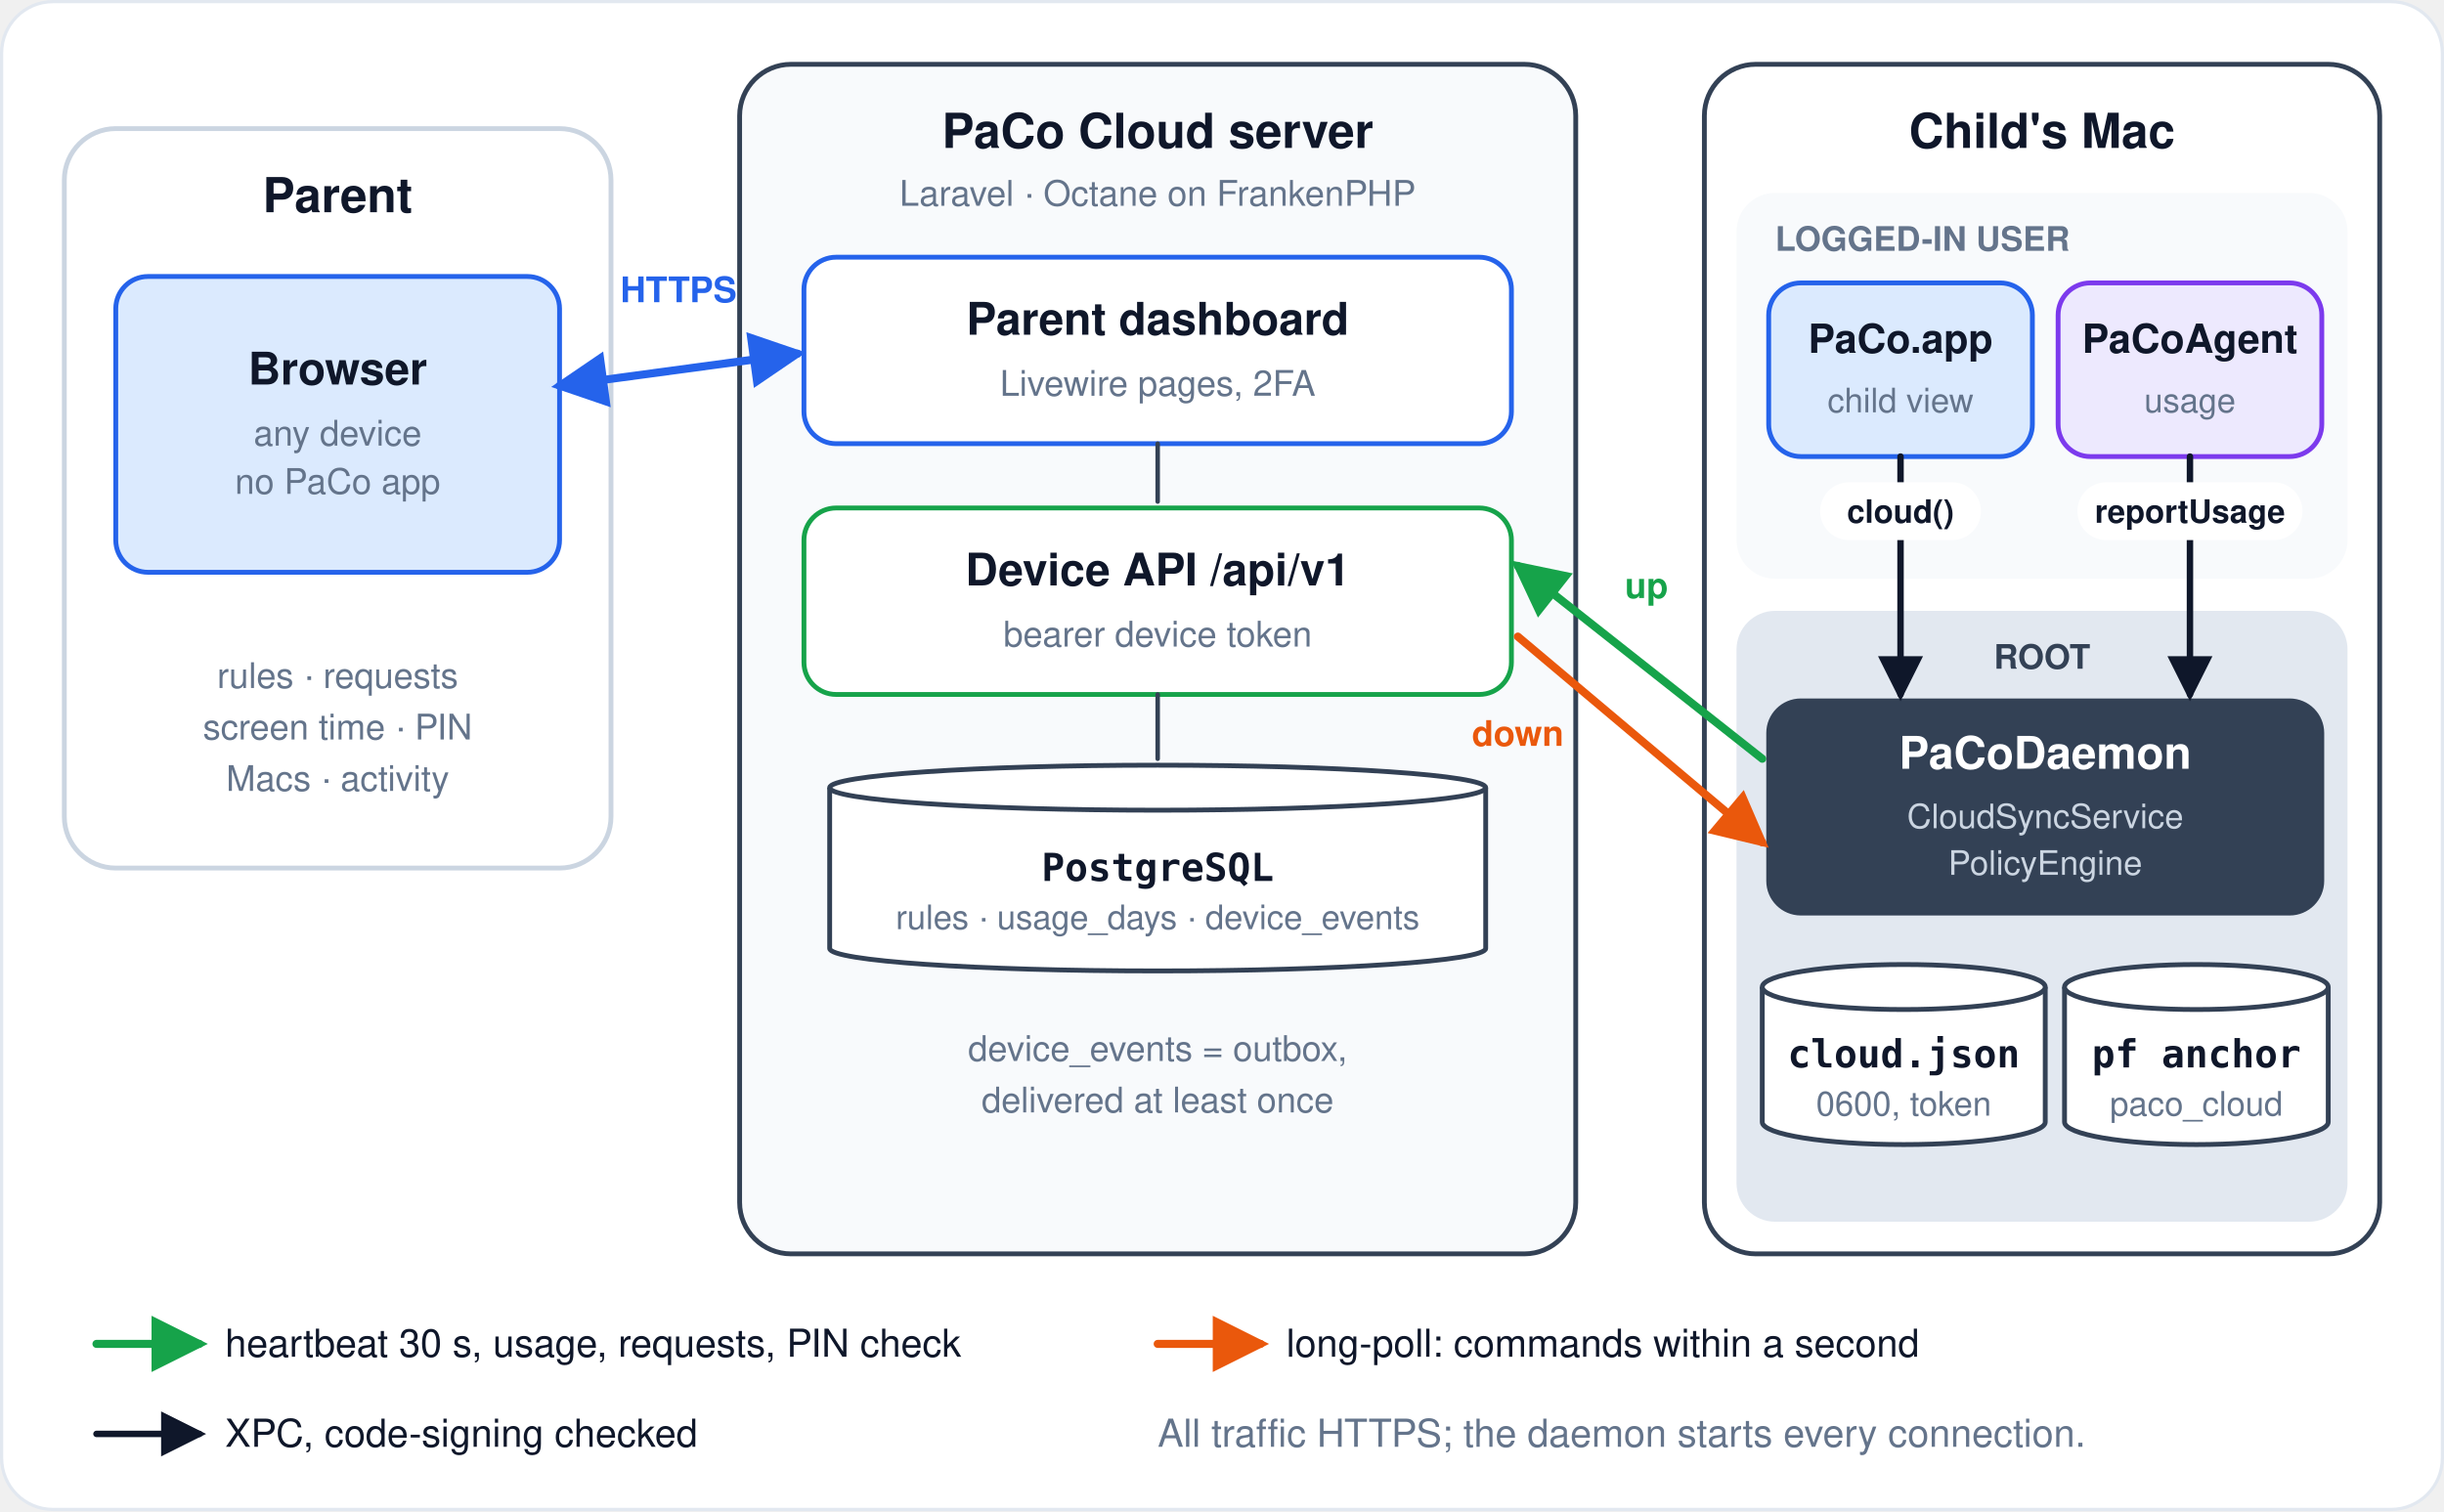
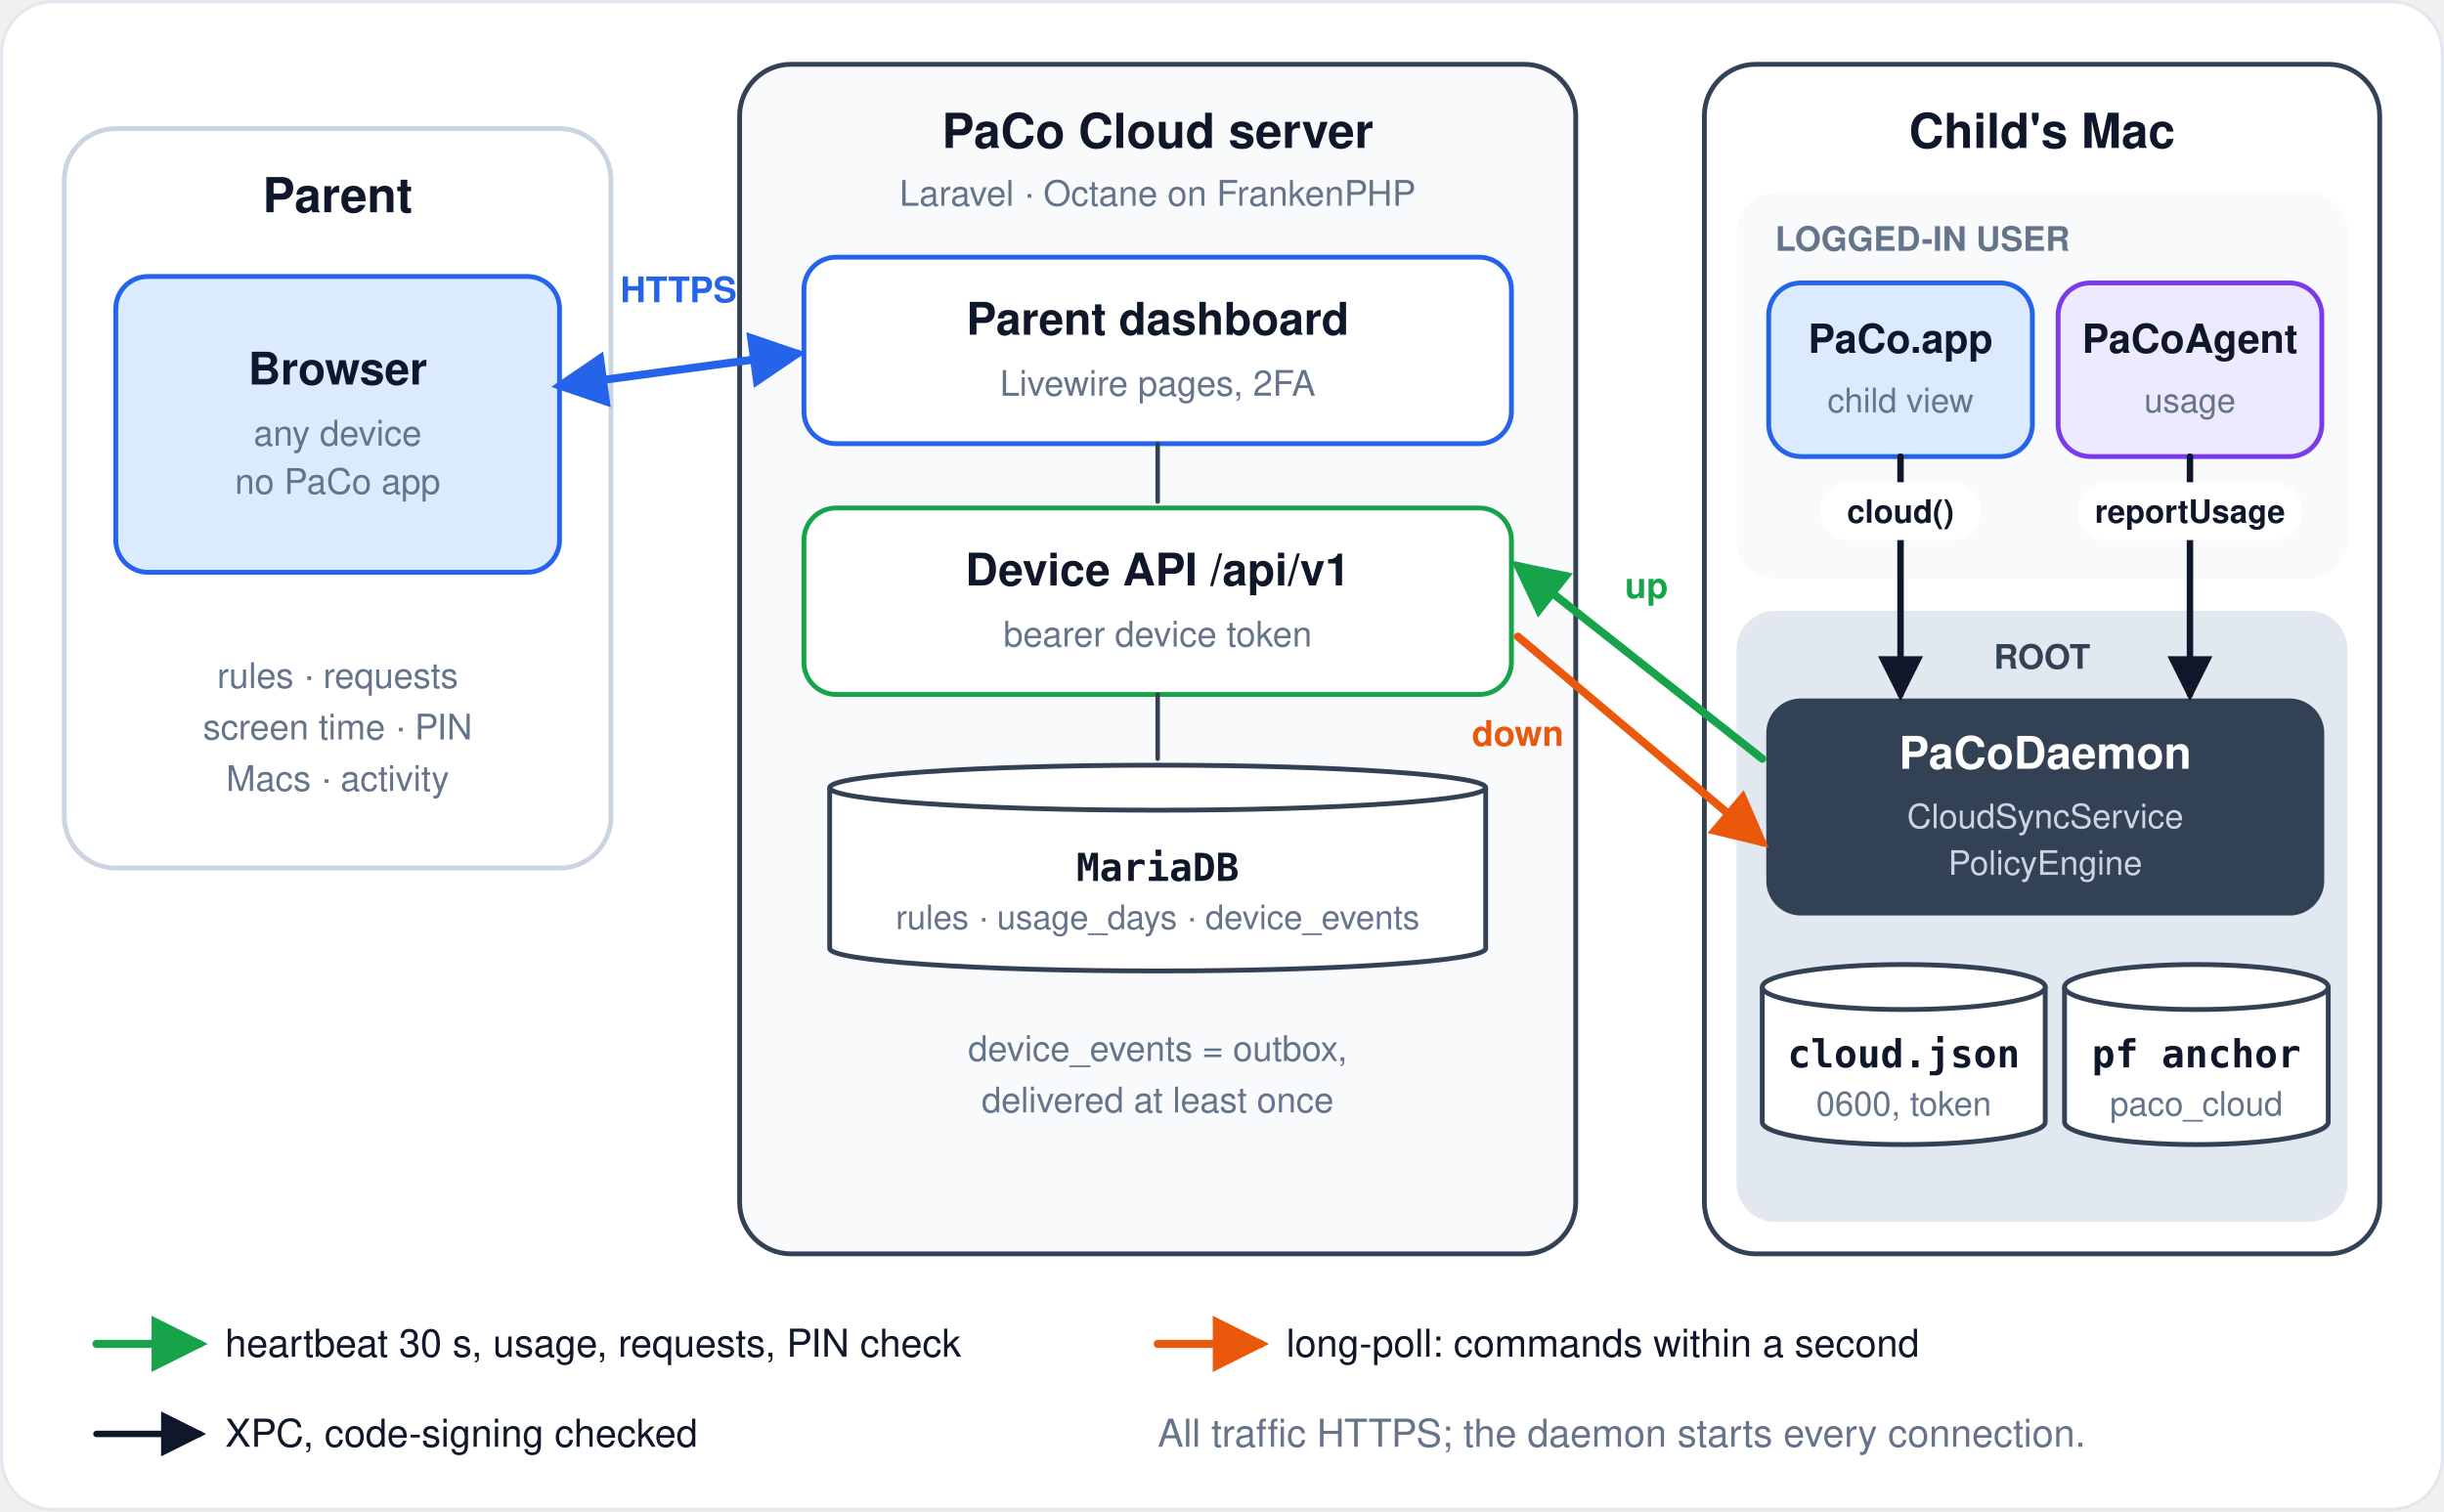
<svg xmlns="http://www.w3.org/2000/svg" width="760" height="470" viewBox="0 0 760 470" role="img" aria-labelledby="t d">
  <defs>
    <marker id="a-ink" viewBox="0 0 10 10" refX="8.5" refY="5" markerWidth="7" markerHeight="7" orient="auto-start-reverse">
      <path d="M0,0 L10,5 L0,10 z" fill="#0F172A" />
    </marker>
    <marker id="a-muted" viewBox="0 0 10 10" refX="8.5" refY="5" markerWidth="7" markerHeight="7" orient="auto-start-reverse">
      <path d="M0,0 L10,5 L0,10 z" fill="#64748B" />
    </marker>
    <marker id="a-blue" viewBox="0 0 10 10" refX="8.5" refY="5" markerWidth="7" markerHeight="7" orient="auto-start-reverse">
      <path d="M0,0 L10,5 L0,10 z" fill="#2563EB" />
    </marker>
    <marker id="a-green" viewBox="0 0 10 10" refX="8.5" refY="5" markerWidth="7" markerHeight="7" orient="auto-start-reverse">
      <path d="M0,0 L10,5 L0,10 z" fill="#16A34A" />
    </marker>
    <marker id="a-red" viewBox="0 0 10 10" refX="8.5" refY="5" markerWidth="7" markerHeight="7" orient="auto-start-reverse">
      <path d="M0,0 L10,5 L0,10 z" fill="#DC2626" />
    </marker>
    <marker id="a-orange" viewBox="0 0 10 10" refX="8.5" refY="5" markerWidth="7" markerHeight="7" orient="auto-start-reverse">
      <path d="M0,0 L10,5 L0,10 z" fill="#EA580C" />
    </marker>
    <marker id="a-purple" viewBox="0 0 10 10" refX="8.5" refY="5" markerWidth="7" markerHeight="7" orient="auto-start-reverse">
      <path d="M0,0 L10,5 L0,10 z" fill="#7C3AED" />
    </marker>
    <marker id="a-slate" viewBox="0 0 10 10" refX="8.5" refY="5" markerWidth="7" markerHeight="7" orient="auto-start-reverse">
      <path d="M0,0 L10,5 L0,10 z" fill="#334155" />
    </marker>
    <marker id="a-faint" viewBox="0 0 10 10" refX="8.5" refY="5" markerWidth="7" markerHeight="7" orient="auto-start-reverse">
      <path d="M0,0 L10,5 L0,10 z" fill="#94A3B8" />
    </marker>
    <pattern id="hatch" width="8" height="8" patternUnits="userSpaceOnUse" patternTransform="rotate(45)">
      <rect width="8" height="8" fill="#DCFCE7" />
      <line x1="0" y1="0" x2="0" y2="8" stroke="#16A34A" stroke-width="3" />
    </pattern>
  </defs>
  <rect x="0.5" y="0.5" width="759" height="469" rx="16" fill="#FFFFFF" stroke="#E2E8F0" />
  <rect x="20" y="40" width="170" height="230" rx="16" fill="#FFFFFF" stroke="#CBD5E1" stroke-width="1.5" />
  <text x="105" y="66" font-family="-apple-system, BlinkMacSystemFont, 'Segoe UI', Helvetica, Arial, sans-serif" font-size="15" font-weight="800" fill="#0F172A" text-anchor="middle">Parent</text>
  <rect x="36" y="86" width="138" height="92" rx="10" fill="#DBEAFE" stroke="#2563EB" stroke-width="1.5" />
  <text x="105.0" y="119.6" font-family="-apple-system, BlinkMacSystemFont, 'Segoe UI', Helvetica, Arial, sans-serif" font-size="14" font-weight="600" fill="#0F172A" text-anchor="middle">Browser</text>
  <text x="105.0" y="138.6" font-family="-apple-system, BlinkMacSystemFont, 'Segoe UI', Helvetica, Arial, sans-serif" font-size="11" font-weight="400" fill="#64748B" text-anchor="middle">any device</text>
  <text x="105.0" y="153.6" font-family="-apple-system, BlinkMacSystemFont, 'Segoe UI', Helvetica, Arial, sans-serif" font-size="11" font-weight="400" fill="#64748B" text-anchor="middle">no PaCo app</text>
  <text x="105" y="214" font-family="-apple-system, BlinkMacSystemFont, 'Segoe UI', Helvetica, Arial, sans-serif" font-size="11" font-weight="400" fill="#64748B" text-anchor="middle">rules · requests</text>
  <text x="105" y="230" font-family="-apple-system, BlinkMacSystemFont, 'Segoe UI', Helvetica, Arial, sans-serif" font-size="11" font-weight="400" fill="#64748B" text-anchor="middle">screen time · PIN</text>
  <text x="105" y="246" font-family="-apple-system, BlinkMacSystemFont, 'Segoe UI', Helvetica, Arial, sans-serif" font-size="11" font-weight="400" fill="#64748B" text-anchor="middle">Macs · activity</text>
  <rect x="230" y="20" width="260" height="370" rx="16" fill="#F8FAFC" stroke="#334155" stroke-width="1.5" />
  <text x="360" y="46" font-family="-apple-system, BlinkMacSystemFont, 'Segoe UI', Helvetica, Arial, sans-serif" font-size="15" font-weight="800" fill="#0F172A" text-anchor="middle">PaCo Cloud server</text>
  <text x="360" y="64" font-family="-apple-system, BlinkMacSystemFont, 'Segoe UI', Helvetica, Arial, sans-serif" font-size="11" font-weight="400" fill="#64748B" text-anchor="middle">Laravel · Octane on FrankenPHP</text>
  <rect x="250" y="80" width="220" height="58" rx="10" fill="#FFFFFF" stroke="#2563EB" stroke-width="1.5" />
  <text x="360.0" y="104.1" font-family="-apple-system, BlinkMacSystemFont, 'Segoe UI', Helvetica, Arial, sans-serif" font-size="14" font-weight="600" fill="#0F172A" text-anchor="middle">Parent dashboard</text>
  <text x="360.0" y="123.1" font-family="-apple-system, BlinkMacSystemFont, 'Segoe UI', Helvetica, Arial, sans-serif" font-size="11" font-weight="400" fill="#64748B" text-anchor="middle">Livewire pages, 2FA</text>
  <rect x="250" y="158" width="220" height="58" rx="10" fill="#FFFFFF" stroke="#16A34A" stroke-width="1.5" />
  <text x="360.0" y="182.1" font-family="-apple-system, BlinkMacSystemFont, 'Segoe UI', Helvetica, Arial, sans-serif" font-size="14" font-weight="600" fill="#0F172A" text-anchor="middle">Device API  /api/v1</text>
  <text x="360.0" y="201.1" font-family="-apple-system, BlinkMacSystemFont, 'Segoe UI', Helvetica, Arial, sans-serif" font-size="11" font-weight="400" fill="#64748B" text-anchor="middle">bearer device token</text>
  <path d="M258,245 V295 A102.0,7 0 0 0 462,295 V245" fill="#FFFFFF" stroke="#334155" stroke-width="1.5" />
  <ellipse cx="360.0" cy="245" rx="102.0" ry="7" fill="#FFFFFF" stroke="#334155" stroke-width="1.5" />
-   <text x="360.0" y="274.0" font-family="ui-monospace, 'SF Mono', Menlo, Consolas, monospace" font-size="12" font-weight="600" fill="#0F172A" text-anchor="middle">PostgreSQL</text>
+   <text x="360.0" y="274.0" font-family="ui-monospace, 'SF Mono', Menlo, Consolas, monospace" font-size="12" font-weight="600" fill="#0F172A" text-anchor="middle">MariaDB</text>
  <text x="360.0" y="289.0" font-family="-apple-system, BlinkMacSystemFont, 'Segoe UI', Helvetica, Arial, sans-serif" font-size="10.5" font-weight="400" fill="#64748B" text-anchor="middle">rules · usage_days · device_events</text>
  <text x="360" y="330" font-family="-apple-system, BlinkMacSystemFont, 'Segoe UI', Helvetica, Arial, sans-serif" font-size="11" font-weight="400" fill="#64748B" text-anchor="middle">device_events = outbox,</text>
  <text x="360" y="346" font-family="-apple-system, BlinkMacSystemFont, 'Segoe UI', Helvetica, Arial, sans-serif" font-size="11" font-weight="400" fill="#64748B" text-anchor="middle">delivered at least once</text>
  <line x1="360" y1="138" x2="360" y2="156" stroke="#334155" stroke-width="1.4" stroke-linecap="round" />
  <line x1="360" y1="216" x2="360" y2="236" stroke="#334155" stroke-width="1.4" stroke-linecap="round" />
  <line x1="174" y1="120" x2="248" y2="110" stroke="#2563EB" stroke-width="2.5" stroke-linecap="round" marker-end="url(#a-blue)" marker-start="url(#a-blue)" />
  <text x="211" y="94" font-family="-apple-system, BlinkMacSystemFont, 'Segoe UI', Helvetica, Arial, sans-serif" font-size="11" font-weight="700" fill="#2563EB" text-anchor="middle">HTTPS</text>
  <rect x="530" y="20" width="210" height="370" rx="16" fill="#FFFFFF" stroke="#334155" stroke-width="1.5" />
  <text x="635" y="46" font-family="-apple-system, BlinkMacSystemFont, 'Segoe UI', Helvetica, Arial, sans-serif" font-size="15" font-weight="800" fill="#0F172A" text-anchor="middle">Child's Mac</text>
  <rect x="540" y="60" width="190" height="120" rx="12" fill="#F8FAFC" />
  <text x="552" y="78" font-family="-apple-system, BlinkMacSystemFont, 'Segoe UI', Helvetica, Arial, sans-serif" font-size="10.5" font-weight="700" fill="#64748B" text-anchor="start">LOGGED-IN USER</text>
  <rect x="550" y="88" width="82" height="54" rx="10" fill="#DBEAFE" stroke="#2563EB" stroke-width="1.5" />
  <text x="591.0" y="109.75" font-family="-apple-system, BlinkMacSystemFont, 'Segoe UI', Helvetica, Arial, sans-serif" font-size="12.5" font-weight="600" fill="#0F172A" text-anchor="middle">PaCo.app</text>
  <text x="591.0" y="128.25" font-family="-apple-system, BlinkMacSystemFont, 'Segoe UI', Helvetica, Arial, sans-serif" font-size="10.5" font-weight="400" fill="#64748B" text-anchor="middle">child view</text>
  <rect x="640" y="88" width="82" height="54" rx="10" fill="#EDE9FE" stroke="#7C3AED" stroke-width="1.5" />
  <text x="681.0" y="109.75" font-family="-apple-system, BlinkMacSystemFont, 'Segoe UI', Helvetica, Arial, sans-serif" font-size="12.5" font-weight="600" fill="#0F172A" text-anchor="middle">PaCoAgent</text>
  <text x="681.0" y="128.25" font-family="-apple-system, BlinkMacSystemFont, 'Segoe UI', Helvetica, Arial, sans-serif" font-size="10.5" font-weight="400" fill="#64748B" text-anchor="middle">usage</text>
  <rect x="540" y="190" width="190" height="190" rx="12" fill="#E2E8F0" />
  <text x="635" y="208" font-family="-apple-system, BlinkMacSystemFont, 'Segoe UI', Helvetica, Arial, sans-serif" font-size="10.5" font-weight="700" fill="#334155" text-anchor="middle">ROOT</text>
  <rect x="550" y="218" width="172" height="66" rx="10" fill="#334155" stroke="#334155" stroke-width="1.5" />
  <text x="636.0" y="239.1" font-family="-apple-system, BlinkMacSystemFont, 'Segoe UI', Helvetica, Arial, sans-serif" font-size="14" font-weight="600" fill="#fff" text-anchor="middle">PaCoDaemon</text>
  <text x="636.0" y="257.6" font-family="-apple-system, BlinkMacSystemFont, 'Segoe UI', Helvetica, Arial, sans-serif" font-size="10.5" font-weight="400" fill="#CBD5E1" text-anchor="middle">CloudSyncService</text>
  <text x="636.0" y="272.1" font-family="-apple-system, BlinkMacSystemFont, 'Segoe UI', Helvetica, Arial, sans-serif" font-size="10.5" font-weight="400" fill="#CBD5E1" text-anchor="middle">PolicyEngine</text>
  <path d="M548,307 V349 A44.0,7 0 0 0 636,349 V307" fill="#FFFFFF" stroke="#334155" stroke-width="1.5" />
  <ellipse cx="592.0" cy="307" rx="44.0" ry="7" fill="#FFFFFF" stroke="#334155" stroke-width="1.5" />
  <text x="592.0" y="332.0" font-family="ui-monospace, 'SF Mono', Menlo, Consolas, monospace" font-size="12" font-weight="600" fill="#0F172A" text-anchor="middle">cloud.json</text>
  <text x="592.0" y="347.0" font-family="-apple-system, BlinkMacSystemFont, 'Segoe UI', Helvetica, Arial, sans-serif" font-size="10.5" font-weight="400" fill="#64748B" text-anchor="middle">0600, token</text>
  <path d="M642,307 V349 A41.0,7 0 0 0 724,349 V307" fill="#FFFFFF" stroke="#334155" stroke-width="1.5" />
  <ellipse cx="683.0" cy="307" rx="41.0" ry="7" fill="#FFFFFF" stroke="#334155" stroke-width="1.5" />
  <text x="683.0" y="332.0" font-family="ui-monospace, 'SF Mono', Menlo, Consolas, monospace" font-size="12" font-weight="600" fill="#0F172A" text-anchor="middle">pf anchor</text>
  <text x="683.0" y="347.0" font-family="-apple-system, BlinkMacSystemFont, 'Segoe UI', Helvetica, Arial, sans-serif" font-size="10.5" font-weight="400" fill="#64748B" text-anchor="middle">paco_cloud</text>
  <line x1="591" y1="142" x2="591" y2="216" stroke="#0F172A" stroke-width="2" stroke-linecap="round" marker-end="url(#a-ink)" />
  <rect x="566" y="150" width="50" height="18" rx="9.0" fill="#FFFFFF" />
  <text x="591.0" y="162.6" font-family="-apple-system, BlinkMacSystemFont, 'Segoe UI', Helvetica, Arial, sans-serif" font-size="10" font-weight="600" fill="#0F172A" text-anchor="middle">cloud()</text>
  <line x1="681" y1="142" x2="681" y2="216" stroke="#0F172A" stroke-width="2" stroke-linecap="round" marker-end="url(#a-ink)" />
  <rect x="646" y="150" width="70" height="18" rx="9.0" fill="#FFFFFF" />
  <text x="681.0" y="162.6" font-family="-apple-system, BlinkMacSystemFont, 'Segoe UI', Helvetica, Arial, sans-serif" font-size="10" font-weight="600" fill="#0F172A" text-anchor="middle">reportUsage</text>
  <line x1="548" y1="236" x2="472" y2="176" stroke="#16A34A" stroke-width="2.5" stroke-linecap="round" marker-end="url(#a-green)" />
  <text x="512" y="186" font-family="-apple-system, BlinkMacSystemFont, 'Segoe UI', Helvetica, Arial, sans-serif" font-size="11" font-weight="700" fill="#16A34A" text-anchor="middle">up</text>
  <line x1="472" y1="198" x2="548" y2="262" stroke="#EA580C" stroke-width="2.5" stroke-linecap="round" marker-end="url(#a-orange)" />
  <text x="472" y="232" font-family="-apple-system, BlinkMacSystemFont, 'Segoe UI', Helvetica, Arial, sans-serif" font-size="11" font-weight="700" fill="#EA580C" text-anchor="middle">down</text>
  <line x1="30" y1="418" x2="62" y2="418" stroke="#16A34A" stroke-width="2.5" stroke-linecap="round" marker-end="url(#a-green)" />
  <text x="70" y="422" font-family="-apple-system, BlinkMacSystemFont, 'Segoe UI', Helvetica, Arial, sans-serif" font-size="12" font-weight="400" fill="#0F172A" text-anchor="start">heartbeat 30 s, usage, requests, PIN check</text>
  <line x1="360" y1="418" x2="392" y2="418" stroke="#EA580C" stroke-width="2.5" stroke-linecap="round" marker-end="url(#a-orange)" />
  <text x="400" y="422" font-family="-apple-system, BlinkMacSystemFont, 'Segoe UI', Helvetica, Arial, sans-serif" font-size="12" font-weight="400" fill="#0F172A" text-anchor="start">long-poll: commands within a second</text>
  <line x1="30" y1="446" x2="62" y2="446" stroke="#0F172A" stroke-width="2" stroke-linecap="round" marker-end="url(#a-ink)" />
  <text x="70" y="450" font-family="-apple-system, BlinkMacSystemFont, 'Segoe UI', Helvetica, Arial, sans-serif" font-size="12" font-weight="400" fill="#0F172A" text-anchor="start">XPC, code-signing checked</text>
  <text x="360" y="450" font-family="-apple-system, BlinkMacSystemFont, 'Segoe UI', Helvetica, Arial, sans-serif" font-size="12" font-weight="400" fill="#64748B" text-anchor="start">All traffic HTTPS; the daemon starts every connection.</text>
</svg>
